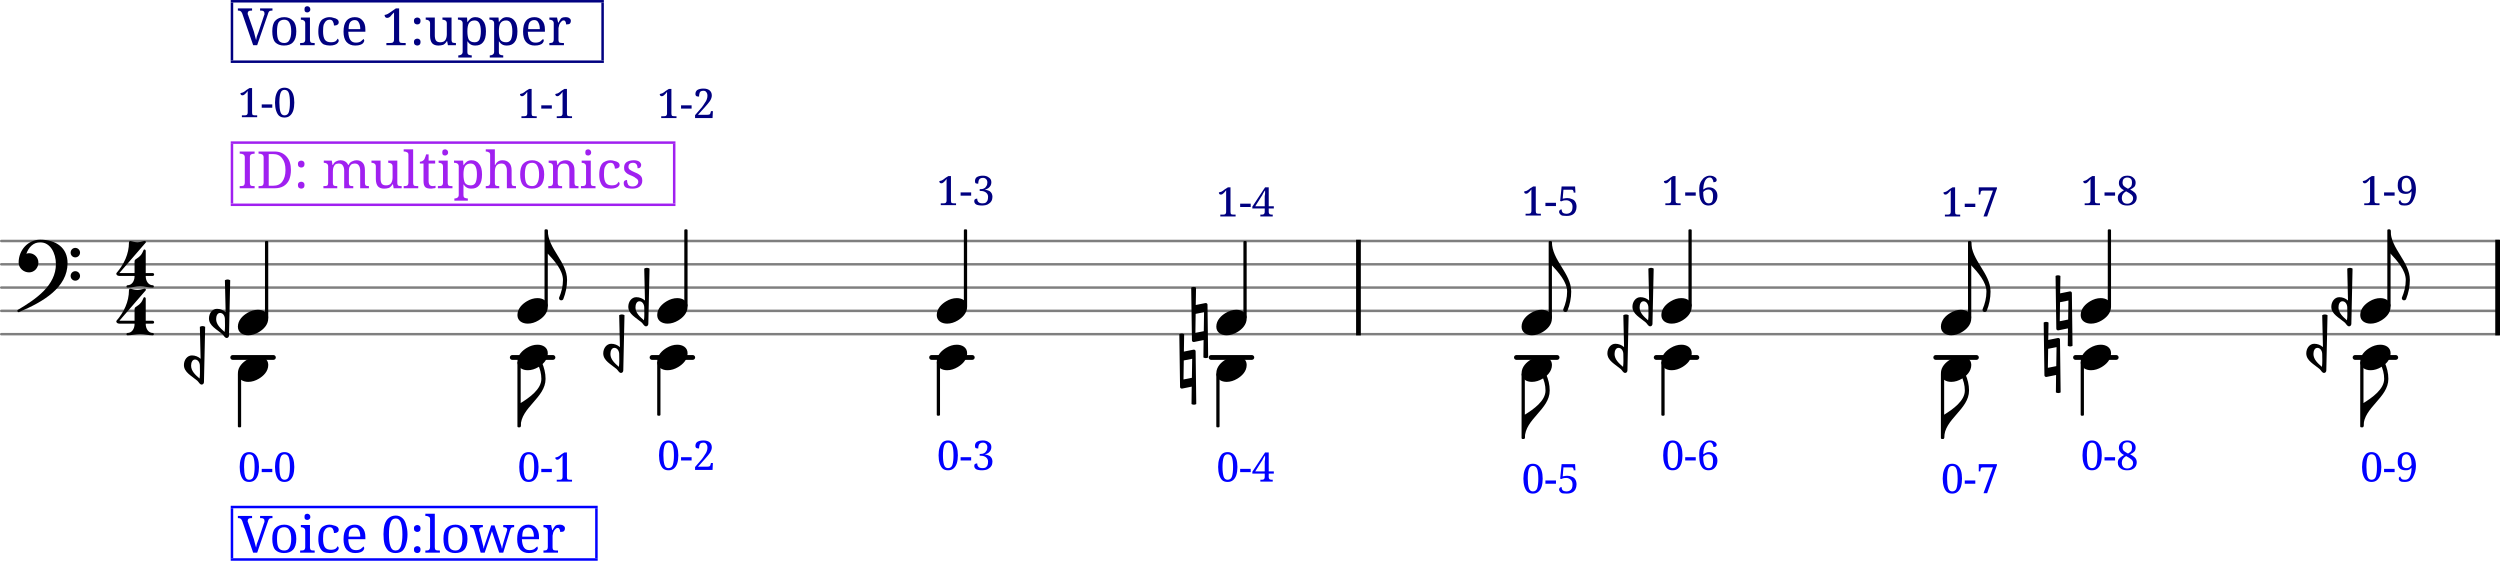
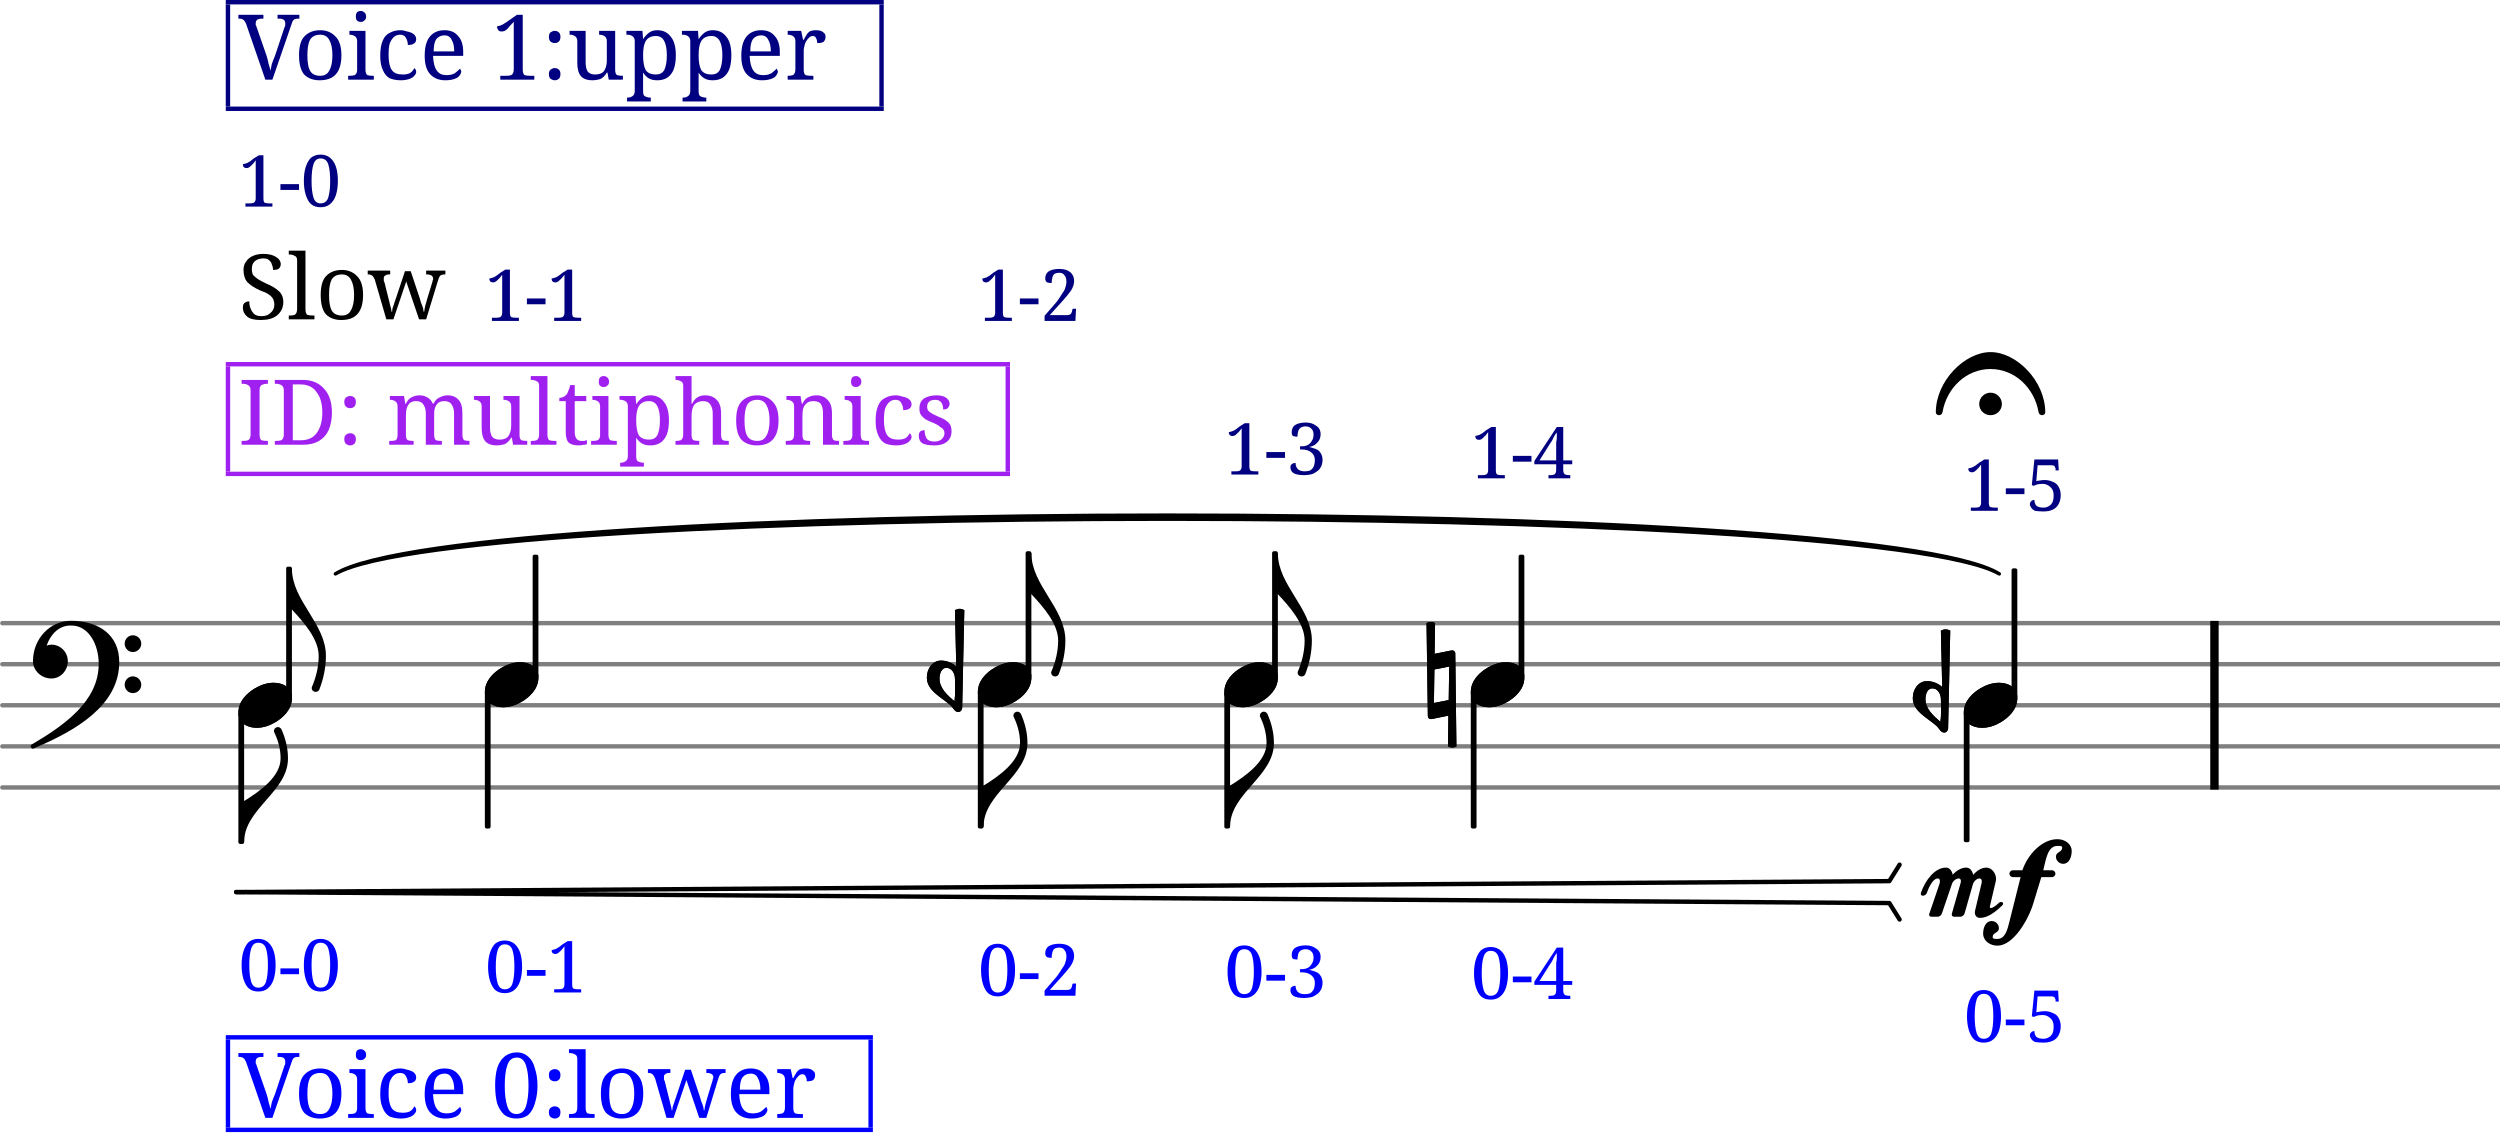
- <svg xmlns="http://www.w3.org/2000/svg" version="1.2" width="169.73mm" height="38.07mm" viewBox="0 -0 107.315 24.069">
+ <svg xmlns="http://www.w3.org/2000/svg" version="1.2" width="96.24mm" height="43.58mm" viewBox="0 -0 60.85 27.557">
  <style text="style/css">

tspan { white-space: pre; }

</style>
  <g color="rgb(49.804%, 49.804%, 49.804%)">
-     <line transform="translate(0, 14.3439)" stroke-linejoin="round" stroke-linecap="round" stroke-width="0.107" stroke="currentColor" x1="0.054" y1="-0" x2="107.262" y2="-0" />
-     <line transform="translate(0, 13.3439)" stroke-linejoin="round" stroke-linecap="round" stroke-width="0.107" stroke="currentColor" x1="0.054" y1="-0" x2="107.262" y2="-0" />
-     <line transform="translate(0, 12.3439)" stroke-linejoin="round" stroke-linecap="round" stroke-width="0.107" stroke="currentColor" x1="0.054" y1="-0" x2="107.262" y2="-0" />
-     <line transform="translate(0, 11.3439)" stroke-linejoin="round" stroke-linecap="round" stroke-width="0.107" stroke="currentColor" x1="0.054" y1="-0" x2="107.262" y2="-0" />
-     <line transform="translate(0, 10.3439)" stroke-linejoin="round" stroke-linecap="round" stroke-width="0.107" stroke="currentColor" x1="0.054" y1="-0" x2="107.262" y2="-0" />
+     <line transform="translate(0, 19.1682)" stroke-linejoin="round" stroke-linecap="round" stroke-width="0.107" stroke="currentColor" x1="0.054" y1="-0" x2="60.85" y2="-0" />
+     <line transform="translate(0, 18.1682)" stroke-linejoin="round" stroke-linecap="round" stroke-width="0.107" stroke="currentColor" x1="0.054" y1="-0" x2="60.85" y2="-0" />
+     <line transform="translate(0, 17.1682)" stroke-linejoin="round" stroke-linecap="round" stroke-width="0.107" stroke="currentColor" x1="0.054" y1="-0" x2="60.85" y2="-0" />
+     <line transform="translate(0, 16.1682)" stroke-linejoin="round" stroke-linecap="round" stroke-width="0.107" stroke="currentColor" x1="0.054" y1="-0" x2="60.85" y2="-0" />
+     <line transform="translate(0, 15.1682)" stroke-linejoin="round" stroke-linecap="round" stroke-width="0.107" stroke="currentColor" x1="0.054" y1="-0" x2="60.85" y2="-0" />
  </g>
-   <rect transform="translate(58.2113, 12.3439)" x="0" y="-2.054" width="0.204" height="4.107" ry="0" fill="currentColor" />
-   <rect transform="translate(107.1113, 12.3439)" x="0" y="-2.054" width="0.204" height="4.107" ry="0" fill="currentColor" />
-   <rect transform="translate(0, 15.3439)" x="100.99" y="-0.104" width="1.954" height="0.207" ry="0.104" fill="currentColor" />
-   <rect transform="translate(0, 15.3439)" x="88.99" y="-0.104" width="1.954" height="0.207" ry="0.104" fill="currentColor" />
-   <rect transform="translate(0, 15.3439)" x="82.99" y="-0.104" width="1.954" height="0.207" ry="0.104" fill="currentColor" />
-   <rect transform="translate(0, 15.3439)" x="70.99" y="-0.104" width="1.954" height="0.207" ry="0.104" fill="currentColor" />
-   <rect transform="translate(0, 15.3439)" x="64.99" y="-0.104" width="1.954" height="0.207" ry="0.104" fill="currentColor" />
-   <rect transform="translate(0, 15.3439)" x="51.886" y="-0.104" width="1.954" height="0.207" ry="0.104" fill="currentColor" />
-   <rect transform="translate(0, 15.3439)" x="39.886" y="-0.104" width="1.954" height="0.207" ry="0.104" fill="currentColor" />
-   <rect transform="translate(0, 15.3439)" x="27.886" y="-0.104" width="1.954" height="0.207" ry="0.104" fill="currentColor" />
-   <rect transform="translate(0, 15.3439)" x="21.886" y="-0.104" width="1.954" height="0.207" ry="0.104" fill="currentColor" />
-   <rect transform="translate(0, 15.3439)" x="9.886" y="-0.104" width="1.954" height="0.207" ry="0.104" fill="currentColor" />
-   <path transform="translate(71.3152, 15.3439) scale(0.004, -0.004)" d="M215 137c57 0 111 -29 111 -92c0 -71 -54 -120 -101 -148c-35 -21 -74 -34 -114 -34c-57 0 -111 29 -111 92c0 71 54 120 101 148c35 21 74 34 114 34z" fill="currentColor" />
+   <rect transform="translate(53.8, 17.1682)" x="0" y="-2.054" width="0.204" height="4.107" ry="0" fill="currentColor" />
+   <path transform="translate(35.8, 16.6682) scale(0.004, -0.004)" d="M215 137c57 0 111 -29 111 -92c0 -71 -54 -120 -101 -148c-35 -21 -74 -34 -114 -34c-57 0 -111 29 -111 92c0 71 54 120 101 148c35 21 74 34 114 34z" fill="currentColor" />
  <g color="rgb(0%, 0%, 100%)">
-     <text transform="translate(71.3152, 20.1717)" font-family="serif" font-size="1.746" text-anchor="start" fill="currentColor">
-       <tspan>0-6</tspan>
+     <text transform="translate(35.8, 24.3175)" font-family="serif" font-size="1.746" text-anchor="start" fill="currentColor">
+       <tspan>0-4</tspan>
    </text>
  </g>
-   <path transform="translate(71.3152, 13.3439) scale(0.004, -0.004)" d="M215 137c57 0 111 -29 111 -92c0 -71 -54 -120 -101 -148c-35 -21 -74 -34 -114 -34c-57 0 -111 29 -111 92c0 71 54 120 101 148c35 21 74 34 114 34z" fill="currentColor" />
+   <path transform="translate(35.8, 16.6682) scale(0.004, -0.004)" d="M215 137c57 0 111 -29 111 -92c0 -71 -54 -120 -101 -148c-35 -21 -74 -34 -114 -34c-57 0 -111 29 -111 92c0 71 54 120 101 148c35 21 74 34 114 34z" fill="currentColor" />
  <g color="rgb(0%, 0%, 50%)">
-     <text transform="translate(71.3152, 8.8059)" font-family="serif" font-size="1.746" text-anchor="start" fill="currentColor">
-       <tspan>1-6</tspan>
+     <text transform="translate(35.8, 11.6442)" font-family="serif" font-size="1.746" text-anchor="start" fill="currentColor">
+       <tspan>1-4</tspan>
    </text>
  </g>
-   <rect transform="translate(71.385, 12.3439)" x="-0.07" y="3.179" width="0.14" height="2.321" ry="0.044" fill="currentColor" />
-   <rect transform="translate(72.5483, 12.3439)" x="-0.07" y="-2.5" width="0.14" height="3.321" ry="0.044" fill="currentColor" />
-   <path transform="translate(69.1269, 15.3439) scale(0.004, -0.004)" d="M139 39c-1 33 -21 64 -52 64c-29 0 -42 -33 -42 -66c0 -58 47 -100 91 -138c3 22 4 43 4 65v11zM183 -139c0 -14 -10 -27 -24 -27c-22 0 -31 27 -47 41c-60 52 -144 90 -144 169c0 54 35 103 86 103c34 0 68 -13 93 -36l-8 343c9 5 19 8 29 8s19 -3 28 -8z" fill="currentColor" />
-   <path transform="translate(70.202, 13.3439) scale(0.004, -0.004)" d="M139 39c-1 33 -21 64 -52 64c-29 0 -42 -33 -42 -66c0 -58 47 -100 91 -138c3 22 4 43 4 65v11zM183 -139c0 -14 -10 -27 -24 -27c-22 0 -31 27 -47 41c-60 52 -144 90 -144 169c0 54 35 103 86 103c34 0 68 -13 93 -36l-8 343c9 5 19 8 29 8s19 -3 28 -8z" fill="currentColor" />
-   <path transform="translate(83.3152, 15.8439) scale(0.004, -0.004)" d="M215 137c57 0 111 -29 111 -92c0 -71 -54 -120 -101 -148c-35 -21 -74 -34 -114 -34c-57 0 -111 29 -111 92c0 71 54 120 101 148c35 21 74 34 114 34z" fill="currentColor" />
-   <g color="rgb(0%, 0%, 100%)">
-     <text transform="translate(83.3152, 21.1717)" font-family="serif" font-size="1.746" text-anchor="start" fill="currentColor">
-       <tspan>0-7</tspan>
+   <rect transform="translate(35.8697, 17.1682)" x="-0.07" y="-0.321" width="0.14" height="3.321" ry="0.044" fill="currentColor" />
+   <rect transform="translate(37.0331, 17.1682)" x="-0.07" y="-3.667" width="0.14" height="2.987" ry="0.044" fill="currentColor" />
+   <path transform="translate(34.754, 16.6682) scale(0.004, -0.004)" d="M-8 375c8 5 17 7 26 7s18 -2 26 -7l-3 -187l104 21h4c10 0 18 -8 18 -18l7 -566c-8 -5 -16 -7 -25 -7s-18 2 -26 7l2 187l-103 -21h-4c-10 0 -18 8 -18 18zM130 111l-90 -18l-3 -204l90 18z" fill="currentColor" />
+   <path transform="translate(22.6868, 16.6682) scale(0.004, -0.004)" d="M139 39c-1 33 -21 64 -52 64c-29 0 -42 -33 -42 -66c0 -58 47 -100 91 -138c3 22 4 43 4 65v11zM183 -139c0 -14 -10 -27 -24 -27c-22 0 -31 27 -47 41c-60 52 -144 90 -144 169c0 54 35 103 86 103c34 0 68 -13 93 -36l-8 343c9 5 19 8 29 8s19 -3 28 -8z" fill="currentColor" />
+   <path transform="translate(31.1028, 13.4626) scale(0.004, -0.004)" d="M0 0c0 -197 207 -335 207 -532c0 -71 -15 -141 -41 -207c-5 -8 -13 -12 -21 -12c-14 0 -27 11 -24 28c26 60 42 125 42 191c0 103 -93 207 -163 282h-18v250h18z" fill="currentColor" />
+   <rect transform="translate(31.0331, 17.1682)" x="-0.07" y="-3.75" width="0.14" height="3.071" ry="0.044" fill="currentColor" />
+   <path transform="translate(29.9395, 20.1237) scale(0.004, -0.004)" d="M0 0h-18v250h18c96 59 222 149 222 259c0 57 -15 111 -40 162c-3 17 10 29 24 29c8 0 16 -5 21 -13c25 -56 40 -116 40 -178c0 -203 -267 -306 -267 -509z" fill="currentColor" />
+   <rect transform="translate(29.8697, 17.1682)" x="-0.07" y="-0.321" width="0.14" height="3.321" ry="0.044" fill="currentColor" />
+   <g color="rgb(0%, 0%, 50%)">
+     <text transform="translate(29.8, 11.551)" font-family="serif" font-size="1.746" text-anchor="start" fill="currentColor">
+       <tspan>1-3</tspan>
    </text>
  </g>
-   <path transform="translate(83.3152, 13.8439) scale(0.004, -0.004)" d="M215 137c57 0 111 -29 111 -92c0 -71 -54 -120 -101 -148c-35 -21 -74 -34 -114 -34c-57 0 -111 29 -111 92c0 71 54 120 101 148c35 21 74 34 114 34z" fill="currentColor" />
-   <g color="rgb(0%, 0%, 50%)">
-     <text transform="translate(83.3152, 9.2902)" font-family="serif" font-size="1.746" text-anchor="start" fill="currentColor">
-       <tspan>1-7</tspan>
+   <path transform="translate(29.8, 16.6682) scale(0.004, -0.004)" d="M215 137c57 0 111 -29 111 -92c0 -71 -54 -120 -101 -148c-35 -21 -74 -34 -114 -34c-57 0 -111 29 -111 92c0 71 54 120 101 148c35 21 74 34 114 34z" fill="currentColor" />
+   <g color="rgb(0%, 0%, 100%)">
+     <text transform="translate(29.8, 24.278)" font-family="serif" font-size="1.746" text-anchor="start" fill="currentColor">
+       <tspan>0-3</tspan>
    </text>
  </g>
-   <rect transform="translate(83.385, 12.3439)" x="-0.07" y="3.679" width="0.14" height="2.821" ry="0.044" fill="currentColor" />
-   <path transform="translate(83.4547, 18.7994) scale(0.004, -0.004)" d="M0 0h-18v250h18c96 59 222 149 222 259c0 57 -15 111 -40 162c-3 17 10 29 24 29c8 0 16 -5 21 -13c25 -56 40 -116 40 -178c0 -203 -267 -306 -267 -509z" fill="currentColor" />
+   <path transform="translate(29.8, 16.6682) scale(0.004, -0.004)" d="M215 137c57 0 111 -29 111 -92c0 -71 -54 -120 -101 -148c-35 -21 -74 -34 -114 -34c-57 0 -111 29 -111 92c0 71 54 120 101 148c35 21 74 34 114 34z" fill="currentColor" />
+   <path transform="translate(5.7463, 21.7155)" stroke-width="0.107" stroke-linejoin="round" stroke-linecap="round" stroke="currentColor" fill="none" d="M0 0L40.241 -0.267L40.491 -0.667" />
+   <path transform="translate(5.7463, 21.7155)" stroke-width="0.107" stroke-linejoin="round" stroke-linecap="round" stroke="currentColor" fill="none" d="M0 0L40.241 0.267L40.491 0.667" />
+   <path transform="translate(5.8, 17.1682)" stroke-width="0.086" stroke-linejoin="round" stroke-linecap="round" stroke="currentColor" fill="currentColor" d="M2.362 -3.199C5.424 -5.104 39.801 -5.104 42.863 -3.199L42.863 -3.199C39.801 -4.975 5.424 -4.975 2.362 -3.199z" />
+   <path transform="translate(46.6868, 17.1682) scale(0.004, -0.004)" d="M139 39c-1 33 -21 64 -52 64c-29 0 -42 -33 -42 -66c0 -58 47 -100 91 -138c3 22 4 43 4 65v11zM183 -139c0 -14 -10 -27 -24 -27c-22 0 -31 27 -47 41c-60 52 -144 90 -144 169c0 54 35 103 86 103c34 0 68 -13 93 -36l-8 343c9 5 19 8 29 8s19 -3 28 -8z" fill="currentColor" />
+   <path transform="translate(46.6868, 17.1682) scale(0.004, -0.004)" d="M139 39c-1 33 -21 64 -52 64c-29 0 -42 -33 -42 -66c0 -58 47 -100 91 -138c3 22 4 43 4 65v11zM183 -139c0 -14 -10 -27 -24 -27c-22 0 -31 27 -47 41c-60 52 -144 90 -144 169c0 54 35 103 86 103c34 0 68 -13 93 -36l-8 343c9 5 19 8 29 8s19 -3 28 -8z" fill="currentColor" />
+   <path transform="translate(34.754, 16.6682) scale(0.004, -0.004)" d="M-8 375c8 5 17 7 26 7s18 -2 26 -7l-3 -187l104 21h4c10 0 18 -8 18 -18l7 -566c-8 -5 -16 -7 -25 -7s-18 2 -26 7l2 187l-103 -21h-4c-10 0 -18 8 -18 18zM130 111l-90 -18l-3 -204l90 18z" fill="currentColor" />
+   <rect transform="translate(49.0331, 17.1682)" x="-0.07" y="-3.333" width="0.14" height="3.154" ry="0.044" fill="currentColor" />
+   <rect transform="translate(47.8697, 17.1682)" x="-0.07" y="0.179" width="0.14" height="3.154" ry="0.044" fill="currentColor" />
+   <path transform="translate(48.4514, 10.0268) scale(0.004, -0.004)" d="M-69 48c0 38 31 69 69 69s69 -31 69 -69s-31 -68 -69 -68s-69 30 -69 68zM0 364c158 0 333 -176 333 -367c0 -10 -10 -17 -20 -17c-9 0 -19 6 -21 20c-26 147 -145 261 -292 261s-266 -114 -292 -261c-2 -14 -12 -20 -21 -20c-10 0 -20 7 -20 17c0 191 176 367 333 367z " fill="currentColor" />
+   <g color="rgb(0%, 0%, 50%)">
+     <text transform="translate(47.8, 12.4346)" font-family="serif" font-size="1.746" text-anchor="start" fill="currentColor">
+       <tspan>1-5</tspan>
+     </text>
+   </g>
+   <path transform="translate(47.8, 17.1682) scale(0.004, -0.004)" d="M215 137c57 0 111 -29 111 -92c0 -71 -54 -120 -101 -148c-35 -21 -74 -34 -114 -34c-57 0 -111 29 -111 92c0 71 54 120 101 148c35 21 74 34 114 34z" fill="currentColor" />
+   <g transform="translate(46.9339, 22.3155)">
+     <path transform="scale(0.004, -0.004)" d="M-44 146c26 76 84 153 152 153c22 0 36 -19 41 -43c23 25 53 43 82 43c23 0 37 -19 43 -44c22 26 51 44 80 44c33 0 59 -35 59 -69c0 -5 -1 -10 -2 -15l-35 -149c0 -2 -1 -4 -1 -5c0 -5 2 -8 7 -8c9 0 27 11 48 31c5 5 10 6 14 6c6 0 12 -4 12 -10c0 -4 -2 -8 -7 -13 c-40 -38 -87 -74 -133 -74c-20 0 -32 13 -32 32c0 4 0 7 1 11l39 165c1 5 2 9 2 14c0 10 -4 18 -14 18c-16 0 -33 -16 -39 -32l-52 -182c-3 -10 -15 -19 -25 -19h-38c-11 0 -17 8 -14 19l52 182c2 6 3 11 3 16c0 9 -4 16 -13 16c-16 0 -35 -15 -41 -32l-62 -182 c-4 -11 -15 -19 -26 -19h-38c-11 0 -16 8 -12 19l62 182c2 5 2 10 2 15c0 10 -3 17 -13 17c-29 0 -54 -53 -66 -87c-4 -12 -15 -18 -24 -18c-7 0 -13 3 -13 11c0 2 0 5 1 7z" fill="currentColor" />
+     <path transform="translate(1.7451, 0) scale(0.004, -0.004)" d="M252 241l-49 -161c-30 -99 -121 -256 -218 -256c-46 0 -87 30 -87 73c0 39 17 77 52 77c24 0 44 -20 44 -44c0 -30 -38 -24 -38 -54c0 -10 11 -11 23 -11h6c47 0 61 56 73 105l68 271h-47c-11 0 -21 10 -21 21s10 21 21 21h58c32 95 119 189 213 189c46 0 87 -29 87 -72 c0 -39 -17 -78 -52 -78c-24 0 -44 20 -44 44c0 30 38 25 38 55c0 10 -10 10 -22 10h-7c-60 0 -70 -84 -86 -148h53c11 0 21 -10 21 -21s-10 -21 -21 -21h-65z" fill="currentColor" />
+   </g>
  <g color="rgb(0%, 0%, 100%)">
-     <text transform="translate(65.3152, 21.1717)" font-family="serif" font-size="1.746" text-anchor="start" fill="currentColor">
+     <text transform="translate(47.8, 25.3641)" font-family="serif" font-size="1.746" text-anchor="start" fill="currentColor">
      <tspan>0-5</tspan>
    </text>
  </g>
-   <path transform="translate(65.3152, 15.8439) scale(0.004, -0.004)" d="M215 137c57 0 111 -29 111 -92c0 -71 -54 -120 -101 -148c-35 -21 -74 -34 -114 -34c-57 0 -111 29 -111 92c0 71 54 120 101 148c35 21 74 34 114 34z" fill="currentColor" />
-   <path transform="translate(65.3152, 13.8439) scale(0.004, -0.004)" d="M215 137c57 0 111 -29 111 -92c0 -71 -54 -120 -101 -148c-35 -21 -74 -34 -114 -34c-57 0 -111 29 -111 92c0 71 54 120 101 148c35 21 74 34 114 34z" fill="currentColor" />
+   <path transform="translate(47.8, 17.1682) scale(0.004, -0.004)" d="M215 137c57 0 111 -29 111 -92c0 -71 -54 -120 -101 -148c-35 -21 -74 -34 -114 -34c-57 0 -111 29 -111 92c0 71 54 120 101 148c35 21 74 34 114 34z" fill="currentColor" />
+   <path transform="translate(5.9395, 20.4987) scale(0.004, -0.004)" d="M0 0h-18v250h18c96 59 222 149 222 259c0 57 -15 111 -40 162c-3 17 10 29 24 29c8 0 16 -5 21 -13c25 -56 40 -116 40 -178c0 -203 -267 -306 -267 -509z" fill="currentColor" />
+   <rect transform="translate(7.0331, 17.1682)" x="-0.07" y="-3.375" width="0.14" height="3.196" ry="0.044" fill="currentColor" />
+   <path transform="translate(7.1028, 13.8376) scale(0.004, -0.004)" d="M0 0c0 -197 207 -335 207 -532c0 -71 -15 -141 -41 -207c-5 -8 -13 -12 -21 -12c-14 0 -27 11 -24 28c26 60 42 125 42 191c0 103 -93 207 -163 282h-18v250h18z" fill="currentColor" />
+   <path transform="translate(22.6868, 16.6682) scale(0.004, -0.004)" d="M139 39c-1 33 -21 64 -52 64c-29 0 -42 -33 -42 -66c0 -58 47 -100 91 -138c3 22 4 43 4 65v11zM183 -139c0 -14 -10 -27 -24 -27c-22 0 -31 27 -47 41c-60 52 -144 90 -144 169c0 54 35 103 86 103c34 0 68 -13 93 -36l-8 343c9 5 19 8 29 8s19 -3 28 -8z" fill="currentColor" />
+   <rect transform="translate(5.8697, 17.1682)" x="-0.07" y="0.179" width="0.14" height="3.196" ry="0.044" fill="currentColor" />
+   <path transform="translate(0.8, 16.1682) scale(0.004, -0.004)" d="M558 -125c0 28 22 51 50 51s51 -23 51 -51s-23 -51 -51 -51s-50 23 -50 51zM558 125c0 28 22 51 50 51s51 -23 51 -51s-23 -51 -51 -51s-50 23 -50 51zM231 264c172 0 294 -88 294 -251c0 -263 -262 -416 -515 -523c-3 -3 -7 -4 -10 -4c-7 0 -14 7 -14 14c0 3 1 7 4 10 c201 118 410 265 410 492c0 119 -61 234 -169 234c-72 0 -124 -53 -148 -123c10 4 19 6 29 6c55 0 100 -45 100 -100c0 -58 -44 -106 -100 -106c-60 0 -112 47 -112 106c0 133 101 245 231 245z" fill="currentColor" />
  <g color="rgb(0%, 0%, 50%)">
-     <text transform="translate(65.3152, 9.2523)" font-family="serif" font-size="1.746" text-anchor="start" fill="currentColor">
-       <tspan>1-5</tspan>
+     <rect transform="translate(5.8, 2.7011)" x="-0.307" y="-0.107" width="16.017" height="0.107" ry="0" fill="currentColor" />
+     <rect transform="translate(5.8, 0.1073)" x="-0.307" y="-0.107" width="16.017" height="0.107" ry="0" fill="currentColor" />
+     <rect transform="translate(5.4927, 1.9386)" x="0" y="-1.831" width="0.107" height="2.486" ry="0" fill="currentColor" />
+     <rect transform="translate(21.4024, 1.9386)" x="0" y="-1.831" width="0.107" height="2.486" ry="0" fill="currentColor" />
+     <text transform="translate(5.8, 1.9386)" font-family="serif" font-size="2.2" text-anchor="start" fill="currentColor">
+       <tspan>Voice 1:upper</tspan>
    </text>
  </g>
-   <rect transform="translate(65.385, 12.3439)" x="-0.07" y="3.679" width="0.14" height="2.821" ry="0.044" fill="currentColor" />
-   <path transform="translate(65.4547, 18.7994) scale(0.004, -0.004)" d="M0 0h-18v250h18c96 59 222 149 222 259c0 57 -15 111 -40 162c-3 17 10 29 24 29c8 0 16 -5 21 -13c25 -56 40 -116 40 -178c0 -203 -267 -306 -267 -509z" fill="currentColor" />
-   <rect transform="translate(66.5483, 12.3439)" x="-0.07" y="-2" width="0.14" height="3.321" ry="0.044" fill="currentColor" />
-   <path transform="translate(66.618, 10.3883) scale(0.004, -0.004)" d="M0 0c0 -197 207 -335 207 -532c0 -71 -15 -141 -41 -207c-5 -8 -13 -12 -21 -12c-14 0 -27 11 -24 28c26 60 42 125 42 191c0 103 -93 207 -163 282h-18v250h18z" fill="currentColor" />
-   <g color="rgb(0%, 0%, 100%)">
-     <text transform="translate(101.3152, 20.6717)" font-family="serif" font-size="1.746" text-anchor="start" fill="currentColor">
-       <tspan>0-9</tspan>
+   <g color="rgb(0%, 0%, 50%)">
+     <text transform="translate(5.8, 5.0289)" font-family="serif" font-size="1.746" text-anchor="start" fill="currentColor">
+       <tspan>1-0</tspan>
    </text>
  </g>
-   <path transform="translate(101.3152, 13.3439) scale(0.004, -0.004)" d="M215 137c57 0 111 -29 111 -92c0 -71 -54 -120 -101 -148c-35 -21 -74 -34 -114 -34c-57 0 -111 29 -111 92c0 71 54 120 101 148c35 21 74 34 114 34z" fill="currentColor" />
-   <g color="rgb(0%, 0%, 50%)">
-     <text transform="translate(101.3152, 8.8059)" font-family="serif" font-size="1.746" text-anchor="start" fill="currentColor">
-       <tspan>1-9</tspan>
+   <text transform="translate(5.8, 7.774)" font-family="serif" font-size="2.2" text-anchor="start" fill="currentColor">
+     <tspan>Slow</tspan>
+   </text>
+   <path transform="translate(5.8, 17.1682) scale(0.004, -0.004)" d="M215 137c57 0 111 -29 111 -92c0 -71 -54 -120 -101 -148c-35 -21 -74 -34 -114 -34c-57 0 -111 29 -111 92c0 71 54 120 101 148c35 21 74 34 114 34z" fill="currentColor" />
+   <g color="rgb(0%, 0%, 100%)">
+     <rect transform="translate(5.8, 27.5571)" x="-0.307" y="-0.107" width="15.752" height="0.107" ry="0" fill="currentColor" />
+     <rect transform="translate(5.8, 25.3047)" x="-0.307" y="-0.107" width="15.752" height="0.107" ry="0" fill="currentColor" />
+     <rect transform="translate(5.4927, 27.2119)" x="0" y="-1.907" width="0.107" height="2.145" ry="0" fill="currentColor" />
+     <rect transform="translate(21.1369, 27.2119)" x="0" y="-1.907" width="0.107" height="2.145" ry="0" fill="currentColor" />
+     <text transform="translate(5.8, 27.2119)" font-family="serif" font-size="2.2" text-anchor="start" fill="currentColor">
+       <tspan>Voice 0:lower</tspan>
    </text>
  </g>
-   <rect transform="translate(101.385, 12.3439)" x="-0.07" y="3.179" width="0.14" height="2.821" ry="0.044" fill="currentColor" />
-   <path transform="translate(101.4547, 18.2994) scale(0.004, -0.004)" d="M0 0h-18v250h18c96 59 222 149 222 259c0 57 -15 111 -40 162c-3 17 10 29 24 29c8 0 16 -5 21 -13c25 -56 40 -116 40 -178c0 -203 -267 -306 -267 -509z" fill="currentColor" />
-   <rect transform="translate(102.5483, 12.3439)" x="-0.07" y="-2.5" width="0.14" height="3.321" ry="0.044" fill="currentColor" />
-   <path transform="translate(102.618, 9.8883) scale(0.004, -0.004)" d="M0 0c0 -197 207 -335 207 -532c0 -71 -15 -141 -41 -207c-5 -8 -13 -12 -21 -12c-14 0 -27 11 -24 28c26 60 42 125 42 191c0 103 -93 207 -163 282h-18v250h18z" fill="currentColor" />
-   <path transform="translate(101.3152, 15.3439) scale(0.004, -0.004)" d="M215 137c57 0 111 -29 111 -92c0 -71 -54 -120 -101 -148c-35 -21 -74 -34 -114 -34c-57 0 -111 29 -111 92c0 71 54 120 101 148c35 21 74 34 114 34z" fill="currentColor" />
-   <path transform="translate(99.1269, 15.3439) scale(0.004, -0.004)" d="M139 39c-1 33 -21 64 -52 64c-29 0 -42 -33 -42 -66c0 -58 47 -100 91 -138c3 22 4 43 4 65v11zM183 -139c0 -14 -10 -27 -24 -27c-22 0 -31 27 -47 41c-60 52 -144 90 -144 169c0 54 35 103 86 103c34 0 68 -13 93 -36l-8 343c9 5 19 8 29 8s19 -3 28 -8z" fill="currentColor" />
-   <path transform="translate(100.202, 13.3439) scale(0.004, -0.004)" d="M139 39c-1 33 -21 64 -52 64c-29 0 -42 -33 -42 -66c0 -58 47 -100 91 -138c3 22 4 43 4 65v11zM183 -139c0 -14 -10 -27 -24 -27c-22 0 -31 27 -47 41c-60 52 -144 90 -144 169c0 54 35 103 86 103c34 0 68 -13 93 -36l-8 343c9 5 19 8 29 8s19 -3 28 -8z" fill="currentColor" />
-   <rect transform="translate(89.385, 12.3439)" x="-0.07" y="3.179" width="0.14" height="2.321" ry="0.044" fill="currentColor" />
-   <rect transform="translate(84.5483, 12.3439)" x="-0.07" y="-2" width="0.14" height="3.321" ry="0.044" fill="currentColor" />
-   <path transform="translate(84.618, 10.3883) scale(0.004, -0.004)" d="M0 0c0 -197 207 -335 207 -532c0 -71 -15 -141 -41 -207c-5 -8 -13 -12 -21 -12c-14 0 -27 11 -24 28c26 60 42 125 42 191c0 103 -93 207 -163 282h-18v250h18z" fill="currentColor" />
-   <path transform="translate(89.3152, 15.3439) scale(0.004, -0.004)" d="M215 137c57 0 111 -29 111 -92c0 -71 -54 -120 -101 -148c-35 -21 -74 -34 -114 -34c-57 0 -111 29 -111 92c0 71 54 120 101 148c35 21 74 34 114 34z" fill="currentColor" />
  <g color="rgb(0%, 0%, 100%)">
-     <text transform="translate(89.3152, 20.1717)" font-family="serif" font-size="1.746" text-anchor="start" fill="currentColor">
-       <tspan>0-8</tspan>
+     <text transform="translate(5.8, 24.12)" font-family="serif" font-size="1.746" text-anchor="start" fill="currentColor">
+       <tspan>0-0</tspan>
    </text>
  </g>
-   <path transform="translate(89.3152, 13.3439) scale(0.004, -0.004)" d="M215 137c57 0 111 -29 111 -92c0 -71 -54 -120 -101 -148c-35 -21 -74 -34 -114 -34c-57 0 -111 29 -111 92c0 71 54 120 101 148c35 21 74 34 114 34z" fill="currentColor" />
-   <g color="rgb(0%, 0%, 50%)">
-     <text transform="translate(89.3152, 8.8059)" font-family="serif" font-size="1.746" text-anchor="start" fill="currentColor">
-       <tspan>1-8</tspan>
+   <g color="rgb(62.745%, 12.549%, 94.118%)">
+     <rect transform="translate(5.8, 11.589)" x="-0.307" y="-0.107" width="19.09" height="0.107" ry="0" fill="currentColor" />
+     <rect transform="translate(5.8, 8.9193)" x="-0.307" y="-0.107" width="19.09" height="0.107" ry="0" fill="currentColor" />
+     <rect transform="translate(5.4927, 10.8264)" x="0" y="-1.907" width="0.107" height="2.562" ry="0" fill="currentColor" />
+     <rect transform="translate(24.4753, 10.8264)" x="0" y="-1.907" width="0.107" height="2.562" ry="0" fill="currentColor" />
+     <text transform="translate(5.8, 10.8264)" font-family="serif" font-size="2.2" text-anchor="start" fill="currentColor">
+       <tspan>ID: multiphonics</tspan>
    </text>
  </g>
-   <rect transform="translate(90.5483, 12.3439)" x="-0.07" y="-2.5" width="0.14" height="3.321" ry="0.044" fill="currentColor" />
-   <path transform="translate(87.7591, 15.3439) scale(0.004, -0.004)" d="M-8 375c8 5 17 7 26 7s18 -2 26 -7l-3 -187l104 21h4c10 0 18 -8 18 -18l7 -566c-8 -5 -16 -7 -25 -7s-18 2 -26 7l2 187l-103 -21h-4c-10 0 -18 8 -18 18zM130 111l-90 -18l-3 -204l90 18z" fill="currentColor" />
-   <path transform="translate(88.2692, 13.3439) scale(0.004, -0.004)" d="M-8 375c8 5 17 7 26 7s18 -2 26 -7l-3 -187l104 21h4c10 0 18 -8 18 -18l7 -566c-8 -5 -16 -7 -25 -7s-18 2 -26 7l2 187l-103 -21h-4c-10 0 -18 8 -18 18zM130 111l-90 -18l-3 -204l90 18z" fill="currentColor" />
-   <rect transform="translate(22.2811, 12.3439)" x="-0.07" y="3.179" width="0.14" height="2.821" ry="0.044" fill="currentColor" />
-   <path transform="translate(9.0981, 13.8439) scale(0.004, -0.004)" d="M139 39c-1 33 -21 64 -52 64c-29 0 -42 -33 -42 -66c0 -58 47 -100 91 -138c3 22 4 43 4 65v11zM183 -139c0 -14 -10 -27 -24 -27c-22 0 -31 27 -47 41c-60 52 -144 90 -144 169c0 54 35 103 86 103c34 0 68 -13 93 -36l-8 343c9 5 19 8 29 8s19 -3 28 -8z" fill="currentColor" />
-   <path transform="translate(22.2113, 15.3439) scale(0.004, -0.004)" d="M215 137c57 0 111 -29 111 -92c0 -71 -54 -120 -101 -148c-35 -21 -74 -34 -114 -34c-57 0 -111 29 -111 92c0 71 54 120 101 148c35 21 74 34 114 34z" fill="currentColor" />
+   <path transform="translate(5.8, 17.1682) scale(0.004, -0.004)" d="M215 137c57 0 111 -29 111 -92c0 -71 -54 -120 -101 -148c-35 -21 -74 -34 -114 -34c-57 0 -111 29 -111 92c0 71 54 120 101 148c35 21 74 34 114 34z" fill="currentColor" />
  <g color="rgb(0%, 0%, 100%)">
-     <text transform="translate(22.2113, 20.6717)" font-family="serif" font-size="1.746" text-anchor="start" fill="currentColor">
+     <text transform="translate(23.8, 24.2385)" font-family="serif" font-size="1.746" text-anchor="start" fill="currentColor">
+       <tspan>0-2</tspan>
+     </text>
+   </g>
+   <path transform="translate(25.1028, 13.4626) scale(0.004, -0.004)" d="M0 0c0 -197 207 -335 207 -532c0 -71 -15 -141 -41 -207c-5 -8 -13 -12 -21 -12c-14 0 -27 11 -24 28c26 60 42 125 42 191c0 103 -93 207 -163 282h-18v250h18z" fill="currentColor" />
+   <rect transform="translate(25.0331, 17.1682)" x="-0.07" y="-3.75" width="0.14" height="3.071" ry="0.044" fill="currentColor" />
+   <path transform="translate(23.9395, 20.1237) scale(0.004, -0.004)" d="M0 0h-18v250h18c96 59 222 149 222 259c0 57 -15 111 -40 162c-3 17 10 29 24 29c8 0 16 -5 21 -13c25 -56 40 -116 40 -178c0 -203 -267 -306 -267 -509z" fill="currentColor" />
+   <rect transform="translate(23.8697, 17.1682)" x="-0.07" y="-0.321" width="0.14" height="3.321" ry="0.044" fill="currentColor" />
+   <g color="rgb(0%, 0%, 50%)">
+     <text transform="translate(23.8, 7.812)" font-family="serif" font-size="1.746" text-anchor="start" fill="currentColor">
+       <tspan>1-2</tspan>
+     </text>
+   </g>
+   <path transform="translate(23.8, 16.6682) scale(0.004, -0.004)" d="M215 137c57 0 111 -29 111 -92c0 -71 -54 -120 -101 -148c-35 -21 -74 -34 -114 -34c-57 0 -111 29 -111 92c0 71 54 120 101 148c35 21 74 34 114 34z" fill="currentColor" />
+   <path transform="translate(23.8, 16.6682) scale(0.004, -0.004)" d="M215 137c57 0 111 -29 111 -92c0 -71 -54 -120 -101 -148c-35 -21 -74 -34 -114 -34c-57 0 -111 29 -111 92c0 71 54 120 101 148c35 21 74 34 114 34z" fill="currentColor" />
+   <path transform="translate(11.8, 16.6682) scale(0.004, -0.004)" d="M215 137c57 0 111 -29 111 -92c0 -71 -54 -120 -101 -148c-35 -21 -74 -34 -114 -34c-57 0 -111 29 -111 92c0 71 54 120 101 148c35 21 74 34 114 34z" fill="currentColor" />
+   <rect transform="translate(13.0331, 17.1682)" x="-0.07" y="-3.667" width="0.14" height="2.987" ry="0.044" fill="currentColor" />
+   <g color="rgb(0%, 0%, 100%)">
+     <text transform="translate(11.8, 24.1595)" font-family="serif" font-size="1.746" text-anchor="start" fill="currentColor">
      <tspan>0-1</tspan>
    </text>
  </g>
-   <path transform="translate(22.2113, 13.3439) scale(0.004, -0.004)" d="M215 137c57 0 111 -29 111 -92c0 -71 -54 -120 -101 -148c-35 -21 -74 -34 -114 -34c-57 0 -111 29 -111 92c0 71 54 120 101 148c35 21 74 34 114 34z" fill="currentColor" />
+   <rect transform="translate(11.8697, 17.1682)" x="-0.07" y="-0.321" width="0.14" height="3.321" ry="0.044" fill="currentColor" />
  <g color="rgb(0%, 0%, 50%)">
-     <text transform="translate(22.2113, 5.0669)" font-family="serif" font-size="1.746" text-anchor="start" fill="currentColor">
+     <text transform="translate(11.8, 7.812)" font-family="serif" font-size="1.746" text-anchor="start" fill="currentColor">
      <tspan>1-1</tspan>
    </text>
  </g>
-   <path transform="translate(8.023, 15.8439) scale(0.004, -0.004)" d="M139 39c-1 33 -21 64 -52 64c-29 0 -42 -33 -42 -66c0 -58 47 -100 91 -138c3 22 4 43 4 65v11zM183 -139c0 -14 -10 -27 -24 -27c-22 0 -31 27 -47 41c-60 52 -144 90 -144 169c0 54 35 103 86 103c34 0 68 -13 93 -36l-8 343c9 5 19 8 29 8s19 -3 28 -8z" fill="currentColor" />
-   <path transform="translate(22.3508, 18.2994) scale(0.004, -0.004)" d="M0 0h-18v250h18c96 59 222 149 222 259c0 57 -15 111 -40 162c-3 17 10 29 24 29c8 0 16 -5 21 -13c25 -56 40 -116 40 -178c0 -203 -267 -306 -267 -509z" fill="currentColor" />
-   <rect transform="translate(23.4444, 12.3439)" x="-0.07" y="-2.5" width="0.14" height="3.321" ry="0.044" fill="currentColor" />
-   <path transform="translate(23.5141, 9.8883) scale(0.004, -0.004)" d="M0 0c0 -197 207 -335 207 -532c0 -71 -15 -141 -41 -207c-5 -8 -13 -12 -21 -12c-14 0 -27 11 -24 28c26 60 42 125 42 191c0 103 -93 207 -163 282h-18v250h18z" fill="currentColor" />
-   <path transform="translate(28.2113, 15.3439) scale(0.004, -0.004)" d="M215 137c57 0 111 -29 111 -92c0 -71 -54 -120 -101 -148c-35 -21 -74 -34 -114 -34c-57 0 -111 29 -111 92c0 71 54 120 101 148c35 21 74 34 114 34z" fill="currentColor" />
-   <g color="rgb(0%, 0%, 100%)">
-     <text transform="translate(28.2113, 20.1717)" font-family="serif" font-size="1.746" text-anchor="start" fill="currentColor">
-       <tspan>0-2</tspan>
-     </text>
-   </g>
-   <path transform="translate(5, 12.3439) scale(0.004, -0.004)" d="M203 301c22 15 45 30 61 51c12 15 19 34 27 51c2 4 5 6 9 6c6 0 14 -6 14 -15v-238h74c10 0 16 -8 16 -16s-6 -15 -16 -15h-74v-5c0 -49 29 -95 75 -95c8 0 12 -7 12 -13s-4 -12 -12 -12c-45 0 -90 13 -135 13s-90 -13 -135 -13c-8 0 -12 6 -12 12s4 13 12 13 c46 0 75 46 75 95v5h-163c-24 0 -33 15 -33 24c0 3 1 6 2 7c80 92 134 205 134 327c0 10 6 17 14 17h3c24 -7 48 -13 73 -13s48 6 72 13c2 1 4 1 6 1c9 0 14 -7 14 -13c0 -2 0 -3 -2 -5l-283 -327h163v122c0 9 2 18 9 23z" fill="currentColor" />
-   <path transform="translate(5, 14.3925) scale(0.004, -0.004)" d="M203 301c22 15 45 30 61 51c12 15 19 34 27 51c2 4 5 6 9 6c6 0 14 -6 14 -15v-238h74c10 0 16 -8 16 -16s-6 -15 -16 -15h-74v-5c0 -49 29 -95 75 -95c8 0 12 -7 12 -13s-4 -12 -12 -12c-45 0 -90 13 -135 13s-90 -13 -135 -13c-8 0 -12 6 -12 12s4 13 12 13 c46 0 75 46 75 95v5h-163c-24 0 -33 15 -33 24c0 3 1 6 2 7c80 92 134 205 134 327c0 10 6 17 14 17h3c24 -7 48 -13 73 -13s48 6 72 13c2 1 4 1 6 1c9 0 14 -7 14 -13c0 -2 0 -3 -2 -5l-283 -327h163v122c0 9 2 18 9 23z" fill="currentColor" />
-   <path transform="translate(10.2113, 15.8439) scale(0.004, -0.004)" d="M215 137c57 0 111 -29 111 -92c0 -71 -54 -120 -101 -148c-35 -21 -74 -34 -114 -34c-57 0 -111 29 -111 92c0 71 54 120 101 148c35 21 74 34 114 34z" fill="currentColor" />
-   <g color="rgb(62.745%, 12.549%, 94.118%)">
-     <rect transform="translate(10.2113, 8.8439)" x="-0.307" y="-0.107" width="19.09" height="0.107" ry="0" fill="currentColor" />
-     <rect transform="translate(10.2113, 6.1742)" x="-0.307" y="-0.107" width="19.09" height="0.107" ry="0" fill="currentColor" />
-     <rect transform="translate(9.904, 8.0813)" x="0" y="-1.907" width="0.107" height="2.562" ry="0" fill="currentColor" />
-     <rect transform="translate(28.8867, 8.0813)" x="0" y="-1.907" width="0.107" height="2.562" ry="0" fill="currentColor" />
-     <text transform="translate(10.2113, 8.0813)" font-family="serif" font-size="2.2" text-anchor="start" fill="currentColor">
-       <tspan>ID: multiphonics</tspan>
-     </text>
-   </g>
-   <g color="rgb(0%, 0%, 100%)">
-     <text transform="translate(10.2113, 20.6717)" font-family="serif" font-size="1.746" text-anchor="start" fill="currentColor">
-       <tspan>0-0</tspan>
-     </text>
-   </g>
-   <g color="rgb(0%, 0%, 100%)">
-     <rect transform="translate(10.2113, 24.0693)" x="-0.307" y="-0.107" width="15.752" height="0.107" ry="0" fill="currentColor" />
-     <rect transform="translate(10.2113, 21.8169)" x="-0.307" y="-0.107" width="15.752" height="0.107" ry="0" fill="currentColor" />
-     <rect transform="translate(9.904, 23.7241)" x="0" y="-1.907" width="0.107" height="2.145" ry="0" fill="currentColor" />
-     <rect transform="translate(25.5482, 23.7241)" x="0" y="-1.907" width="0.107" height="2.145" ry="0" fill="currentColor" />
-     <text transform="translate(10.2113, 23.7241)" font-family="serif" font-size="2.2" text-anchor="start" fill="currentColor">
-       <tspan>Voice 0:lower</tspan>
-     </text>
-   </g>
-   <path transform="translate(10.2113, 13.8439) scale(0.004, -0.004)" d="M215 137c57 0 111 -29 111 -92c0 -71 -54 -120 -101 -148c-35 -21 -74 -34 -114 -34c-57 0 -111 29 -111 92c0 71 54 120 101 148c35 21 74 34 114 34z" fill="currentColor" />
-   <g color="rgb(0%, 0%, 50%)">
-     <text transform="translate(10.2113, 5.0289)" font-family="serif" font-size="1.746" text-anchor="start" fill="currentColor">
-       <tspan>1-0</tspan>
-     </text>
-   </g>
-   <g color="rgb(0%, 0%, 50%)">
-     <rect transform="translate(10.2113, 2.7011)" x="-0.307" y="-0.107" width="16.017" height="0.107" ry="0" fill="currentColor" />
-     <rect transform="translate(10.2113, 0.1073)" x="-0.307" y="-0.107" width="16.017" height="0.107" ry="0" fill="currentColor" />
-     <rect transform="translate(9.904, 1.9386)" x="0" y="-1.831" width="0.107" height="2.486" ry="0" fill="currentColor" />
-     <rect transform="translate(25.8138, 1.9386)" x="0" y="-1.831" width="0.107" height="2.486" ry="0" fill="currentColor" />
-     <text transform="translate(10.2113, 1.9386)" font-family="serif" font-size="2.2" text-anchor="start" fill="currentColor">
-       <tspan>Voice 1:upper</tspan>
-     </text>
-   </g>
-   <path transform="translate(0.8, 11.3439) scale(0.004, -0.004)" d="M558 -125c0 28 22 51 50 51s51 -23 51 -51s-23 -51 -51 -51s-50 23 -50 51zM558 125c0 28 22 51 50 51s51 -23 51 -51s-23 -51 -51 -51s-50 23 -50 51zM231 264c172 0 294 -88 294 -251c0 -263 -262 -416 -515 -523c-3 -3 -7 -4 -10 -4c-7 0 -14 7 -14 14c0 3 1 7 4 10 c201 118 410 265 410 492c0 119 -61 234 -169 234c-72 0 -124 -53 -148 -123c10 4 19 6 29 6c55 0 100 -45 100 -100c0 -58 -44 -106 -100 -106c-60 0 -112 47 -112 106c0 133 101 245 231 245z" fill="currentColor" />
-   <rect transform="translate(10.2811, 12.3439)" x="-0.07" y="3.679" width="0.14" height="2.321" ry="0.044" fill="currentColor" />
-   <rect transform="translate(11.4444, 12.3439)" x="-0.07" y="-2" width="0.14" height="3.321" ry="0.044" fill="currentColor" />
-   <rect transform="translate(52.2811, 12.3439)" x="-0.07" y="3.679" width="0.14" height="2.321" ry="0.044" fill="currentColor" />
-   <rect transform="translate(41.4444, 12.3439)" x="-0.07" y="-2.5" width="0.14" height="3.321" ry="0.044" fill="currentColor" />
-   <path transform="translate(52.2113, 15.8439) scale(0.004, -0.004)" d="M215 137c57 0 111 -29 111 -92c0 -71 -54 -120 -101 -148c-35 -21 -74 -34 -114 -34c-57 0 -111 29 -111 92c0 71 54 120 101 148c35 21 74 34 114 34z" fill="currentColor" />
-   <g color="rgb(0%, 0%, 100%)">
-     <text transform="translate(52.2113, 20.6717)" font-family="serif" font-size="1.746" text-anchor="start" fill="currentColor">
-       <tspan>0-4</tspan>
-     </text>
-   </g>
-   <path transform="translate(52.2113, 13.8439) scale(0.004, -0.004)" d="M215 137c57 0 111 -29 111 -92c0 -71 -54 -120 -101 -148c-35 -21 -74 -34 -114 -34c-57 0 -111 29 -111 92c0 71 54 120 101 148c35 21 74 34 114 34z" fill="currentColor" />
-   <g color="rgb(0%, 0%, 50%)">
-     <text transform="translate(52.2113, 9.2902)" font-family="serif" font-size="1.746" text-anchor="start" fill="currentColor">
-       <tspan>1-4</tspan>
-     </text>
-   </g>
-   <g color="rgb(0%, 0%, 50%)">
-     <text transform="translate(28.2113, 5.0669)" font-family="serif" font-size="1.746" text-anchor="start" fill="currentColor">
-       <tspan>1-2</tspan>
-     </text>
-   </g>
-   <rect transform="translate(53.4444, 12.3439)" x="-0.07" y="-2" width="0.14" height="3.321" ry="0.044" fill="currentColor" />
-   <path transform="translate(50.6552, 15.8439) scale(0.004, -0.004)" d="M-8 375c8 5 17 7 26 7s18 -2 26 -7l-3 -187l104 21h4c10 0 18 -8 18 -18l7 -566c-8 -5 -16 -7 -25 -7s-18 2 -26 7l2 187l-103 -21h-4c-10 0 -18 8 -18 18zM130 111l-90 -18l-3 -204l90 18z" fill="currentColor" />
-   <path transform="translate(51.1653, 13.8439) scale(0.004, -0.004)" d="M-8 375c8 5 17 7 26 7s18 -2 26 -7l-3 -187l104 21h4c10 0 18 -8 18 -18l7 -566c-8 -5 -16 -7 -25 -7s-18 2 -26 7l2 187l-103 -21h-4c-10 0 -18 8 -18 18zM130 111l-90 -18l-3 -204l90 18z" fill="currentColor" />
-   <path transform="translate(27.0981, 13.3439) scale(0.004, -0.004)" d="M139 39c-1 33 -21 64 -52 64c-29 0 -42 -33 -42 -66c0 -58 47 -100 91 -138c3 22 4 43 4 65v11zM183 -139c0 -14 -10 -27 -24 -27c-22 0 -31 27 -47 41c-60 52 -144 90 -144 169c0 54 35 103 86 103c34 0 68 -13 93 -36l-8 343c9 5 19 8 29 8s19 -3 28 -8z" fill="currentColor" />
-   <rect transform="translate(29.4444, 12.3439)" x="-0.07" y="-2.5" width="0.14" height="3.321" ry="0.044" fill="currentColor" />
-   <rect transform="translate(28.2811, 12.3439)" x="-0.07" y="3.179" width="0.14" height="2.321" ry="0.044" fill="currentColor" />
-   <path transform="translate(26.023, 15.3439) scale(0.004, -0.004)" d="M139 39c-1 33 -21 64 -52 64c-29 0 -42 -33 -42 -66c0 -58 47 -100 91 -138c3 22 4 43 4 65v11zM183 -139c0 -14 -10 -27 -24 -27c-22 0 -31 27 -47 41c-60 52 -144 90 -144 169c0 54 35 103 86 103c34 0 68 -13 93 -36l-8 343c9 5 19 8 29 8s19 -3 28 -8z" fill="currentColor" />
-   <path transform="translate(40.2113, 15.3439) scale(0.004, -0.004)" d="M215 137c57 0 111 -29 111 -92c0 -71 -54 -120 -101 -148c-35 -21 -74 -34 -114 -34c-57 0 -111 29 -111 92c0 71 54 120 101 148c35 21 74 34 114 34z" fill="currentColor" />
-   <g color="rgb(0%, 0%, 100%)">
-     <text transform="translate(40.2113, 20.1717)" font-family="serif" font-size="1.746" text-anchor="start" fill="currentColor">
-       <tspan>0-3</tspan>
-     </text>
-   </g>
-   <path transform="translate(40.2113, 13.3439) scale(0.004, -0.004)" d="M215 137c57 0 111 -29 111 -92c0 -71 -54 -120 -101 -148c-35 -21 -74 -34 -114 -34c-57 0 -111 29 -111 92c0 71 54 120 101 148c35 21 74 34 114 34z" fill="currentColor" />
-   <g color="rgb(0%, 0%, 50%)">
-     <text transform="translate(40.2113, 8.8059)" font-family="serif" font-size="1.746" text-anchor="start" fill="currentColor">
-       <tspan>1-3</tspan>
-     </text>
-   </g>
-   <path transform="translate(28.2113, 13.3439) scale(0.004, -0.004)" d="M215 137c57 0 111 -29 111 -92c0 -71 -54 -120 -101 -148c-35 -21 -74 -34 -114 -34c-57 0 -111 29 -111 92c0 71 54 120 101 148c35 21 74 34 114 34z" fill="currentColor" />
-   <rect transform="translate(40.2811, 12.3439)" x="-0.07" y="3.179" width="0.14" height="2.321" ry="0.044" fill="currentColor" />
+   <path transform="translate(11.8, 16.6682) scale(0.004, -0.004)" d="M215 137c57 0 111 -29 111 -92c0 -71 -54 -120 -101 -148c-35 -21 -74 -34 -114 -34c-57 0 -111 29 -111 92c0 71 54 120 101 148c35 21 74 34 114 34z" fill="currentColor" />
</svg>
